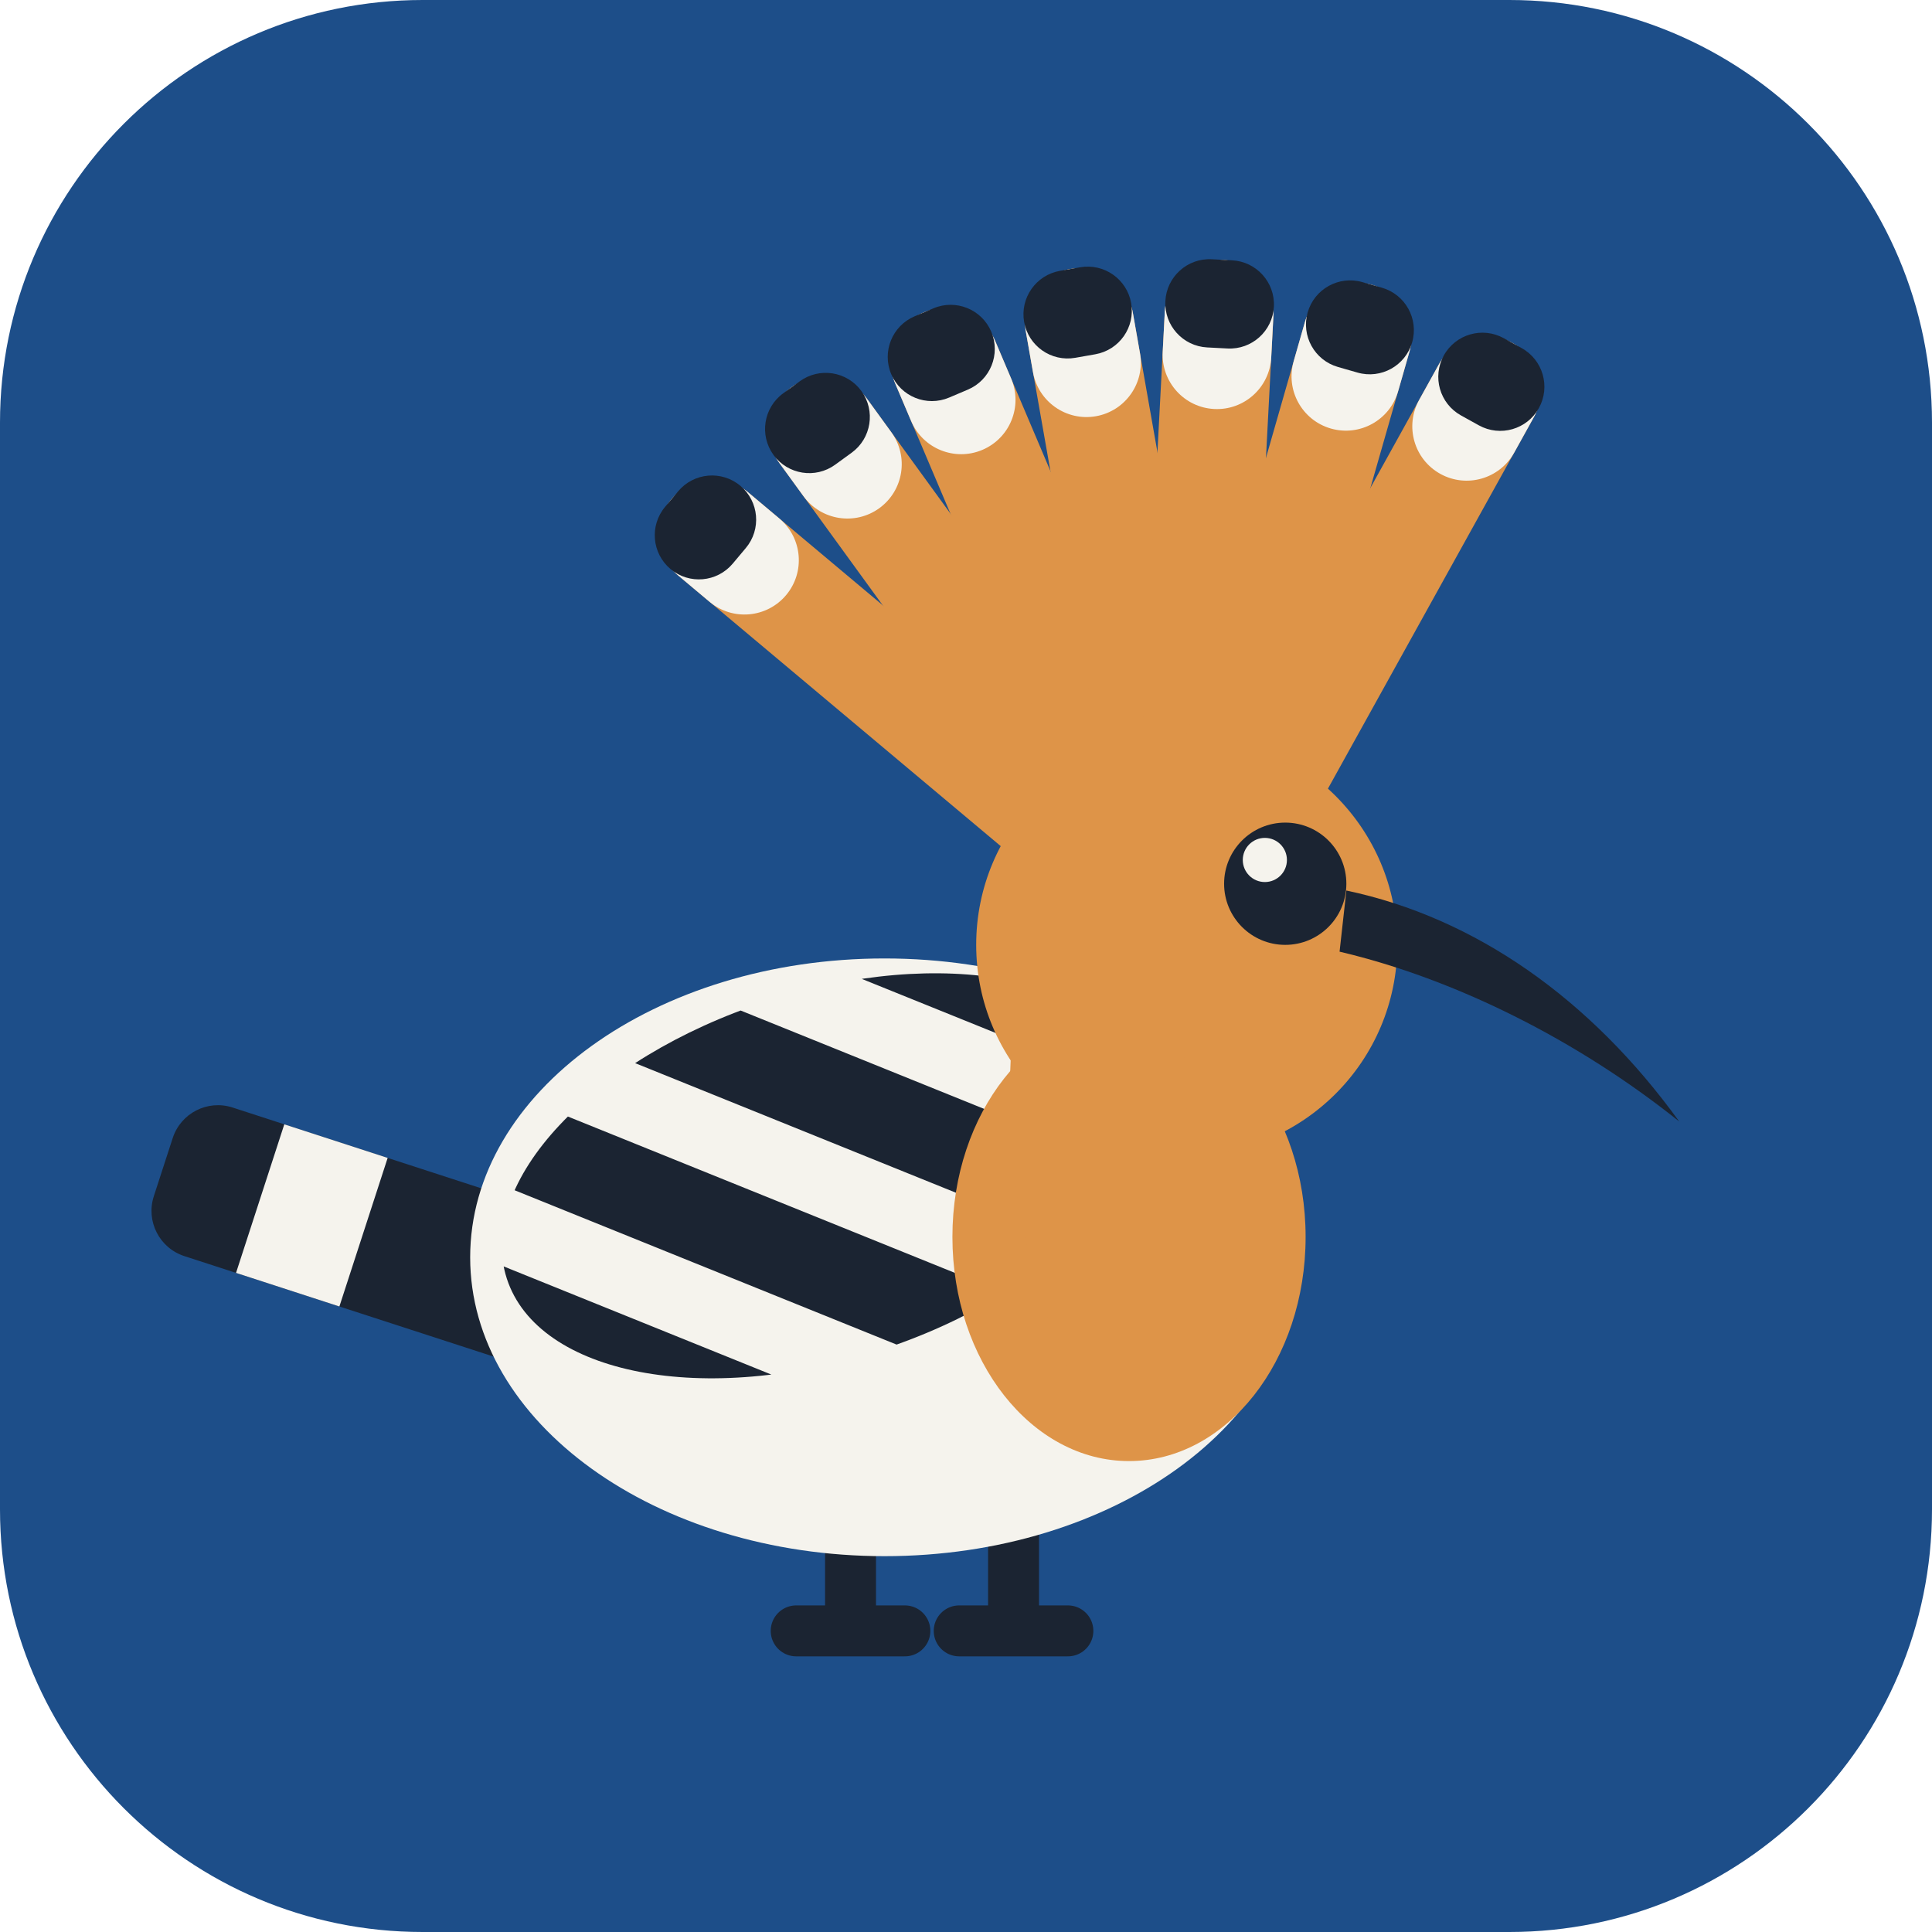
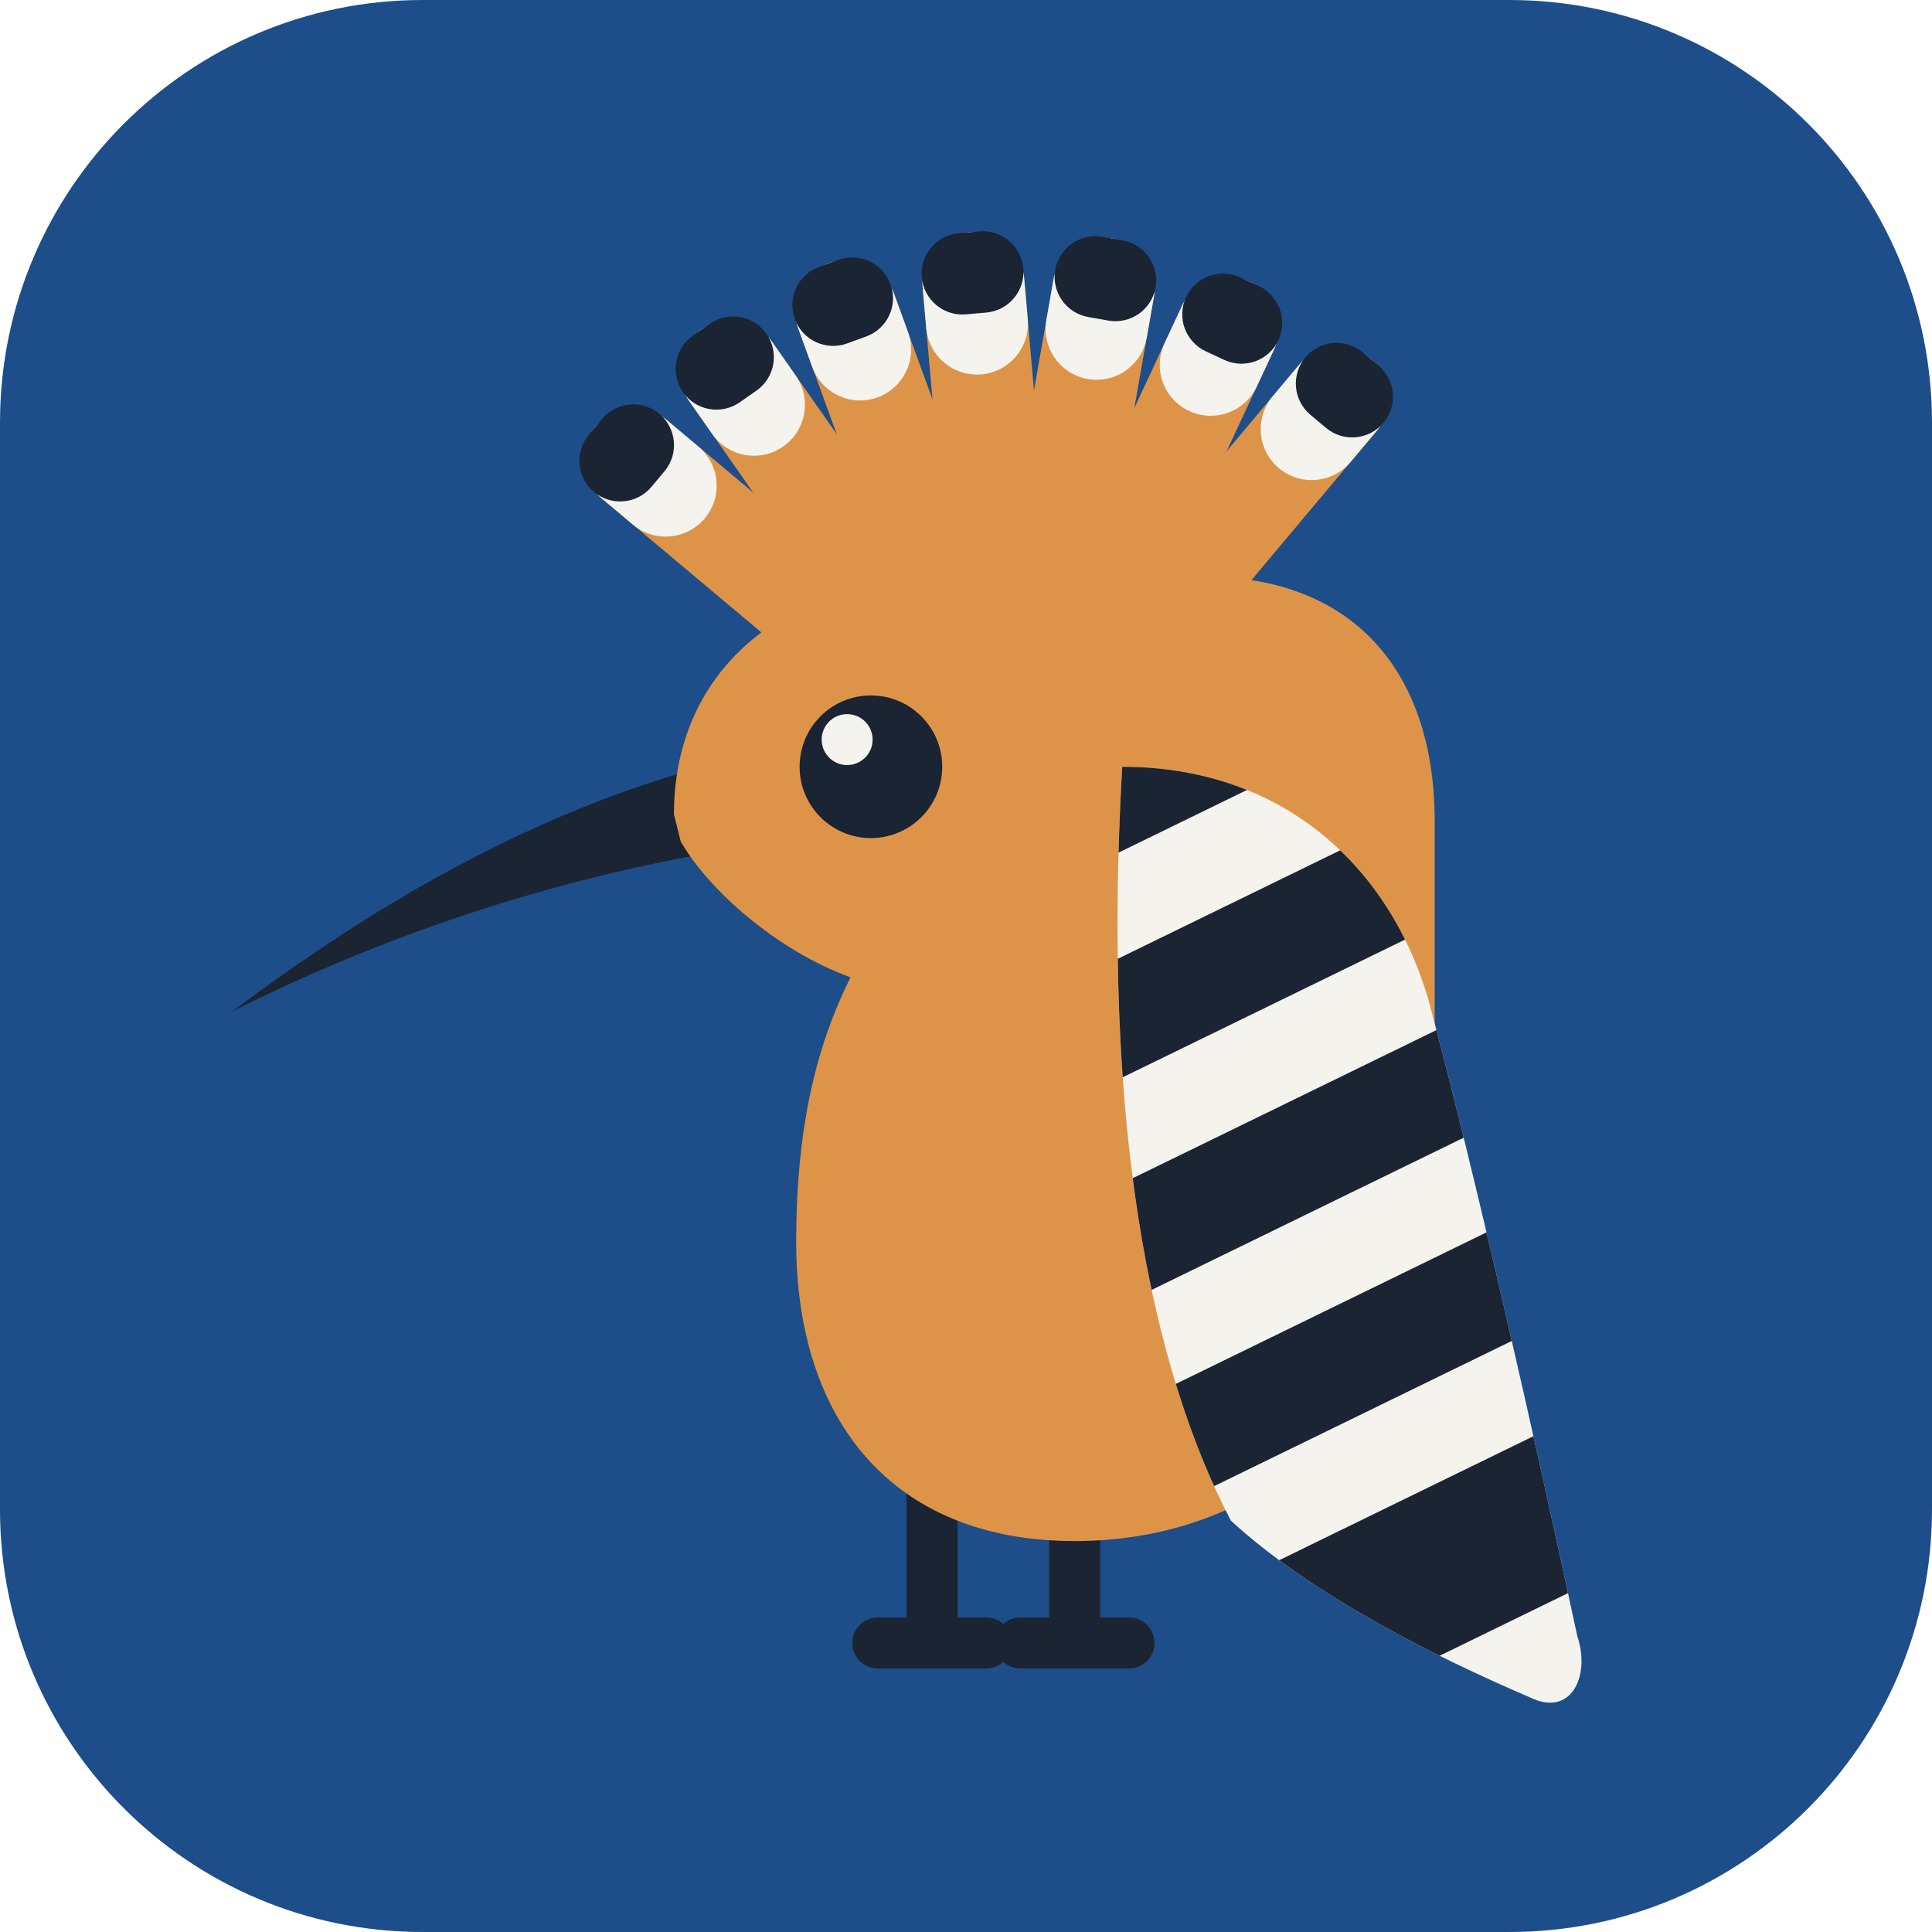
<svg xmlns="http://www.w3.org/2000/svg" viewBox="0 0 512 512">
  <defs>
    <g id="feather">
-       <rect x="305" y="46" width="32" height="202" rx="16" fill="#DE9448" />
-       <rect x="305" y="46" width="32" height="44" rx="16" fill="#F5F3ED" />
-       <rect x="305" y="46" width="32" height="26" rx="13" fill="#1B2432" />
+       <rect x="256" y="38" width="30" height="168" rx="15" fill="#DE9448" />
+       <rect x="256" y="38" width="30" height="42" rx="15" fill="#F5F3ED" />
+       <rect x="256" y="38" width="30" height="24" rx="12" fill="#1B2432" />
    </g>
    <clipPath id="wing">
-       <ellipse cx="214" cy="316" rx="98" ry="54" transform="rotate(-18 214 316)" />
+       <path d="M302 196 C348 196 380 224 392 264 C406 316 424 396 436 452                C440 464 434 476 422 470 C394 458 358 440 334 418                C310 372 296 300 302 196 Z" />
    </clipPath>
  </defs>
  <rect width="512" height="512" rx="112" fill="#1D4E89" />
-   <g transform="translate(256 272) scale(0.9) translate(-256 -272)">
+   <g transform="translate(256 268) scale(0.9) translate(-256 -268)">
    <g>
-       <use href="#feather" transform="rotate(-50 321 244)" />
-       <use href="#feather" transform="rotate(-36 321 244)" />
-       <use href="#feather" transform="rotate(-23 321 244)" />
-       <use href="#feather" transform="rotate(-10 321 244)" />
-       <use href="#feather" transform="rotate(3 321 244)" />
-       <use href="#feather" transform="rotate(16 321 244)" />
-       <use href="#feather" transform="rotate(29 321 244)" />
+       <use href="#feather" transform="rotate(-50 271 200)" />
+       <use href="#feather" transform="rotate(-35 271 200)" />
+       <use href="#feather" transform="rotate(-20 271 200)" />
+       <use href="#feather" transform="rotate(-5 271 200)" />
+       <use href="#feather" transform="rotate(10 271 200)" />
+       <use href="#feather" transform="rotate(25 271 200)" />
+       <use href="#feather" transform="rotate(40 271 200)" />
    </g>
    <g stroke="#1B2432" stroke-width="15" stroke-linecap="round" fill="none">
-       <path d="M222 412 L222 446" />
-       <path d="M270 412 L270 446" />
-       <path d="M206 450 L238 450" />
-       <path d="M254 450 L286 450" />
+       <path d="M246 408 L246 450" />
+       <path d="M288 408 L288 450" />
+       <path d="M230 454 L262 454" />
+       <path d="M272 454 L304 454" />
    </g>
-     <g transform="rotate(18 148 352)">
-       <rect x="14" y="332" width="162" height="46" rx="14" fill="#1B2432" />
-       <rect x="44" y="332" width="32" height="46" fill="#F5F3ED" />
-     </g>
-     <ellipse cx="232" cy="340" rx="122" ry="88" fill="#F5F3ED" />
+     <path fill="#1B2432" d="M240 186 C168 190 104 220 40 268 C104 236 172 218 244 214 Z" />
+     <path fill="#DE9448" d="M170 210       C170 168 202 140 252 140       L326 140       C370 140 394 168 394 212       L394 308       C394 380 348 424 288 424       C234 424 206 388 206 336       C206 302 212 278 222 258       C200 250 180 232 172 218 Z" />
    <g clip-path="url(#wing)">
-       <g fill="#1B2432" transform="rotate(-68 214 316)">
-         <rect x="128" y="228" width="26" height="180" />
-         <rect x="176" y="228" width="26" height="180" />
-         <rect x="224" y="228" width="26" height="180" />
-         <rect x="272" y="228" width="26" height="180" />
+       <path fill="#F5F3ED" d="M302 196 C348 196 380 224 392 264 C406 316 424 396 436 452                C440 464 434 476 422 470 C394 458 358 440 334 418                C310 372 296 300 302 196 Z" />
+       <g fill="#1B2432" transform="rotate(-26 370 330)">
+         <rect x="240" y="170" width="260" height="32" />
+         <rect x="240" y="230" width="260" height="32" />
+         <rect x="240" y="290" width="260" height="32" />
+         <rect x="240" y="350" width="260" height="32" />
+         <rect x="240" y="410" width="260" height="46" />
      </g>
    </g>
-     <g fill="#DE9448">
-       <ellipse cx="304" cy="334" rx="52" ry="66" />
-       <circle cx="321" cy="248" r="62" />
-       <path d="M272 258 C264 300 272 348 290 380 L342 372 C320 330 318 286 322 254 Z" />
-     </g>
-     <path fill="#1B2432" d="M368 232 C406 240 440 264 466 300 C436 276 400 258 366 250 Z" />
-     <circle cx="350" cy="230" r="18" fill="#1B2432" />
-     <circle cx="344" cy="223" r="6.5" fill="#F5F3ED" />
+     <circle cx="228" cy="196" r="21" fill="#1B2432" />
+     <circle cx="221" cy="188" r="7.5" fill="#F5F3ED" />
  </g>
</svg>
